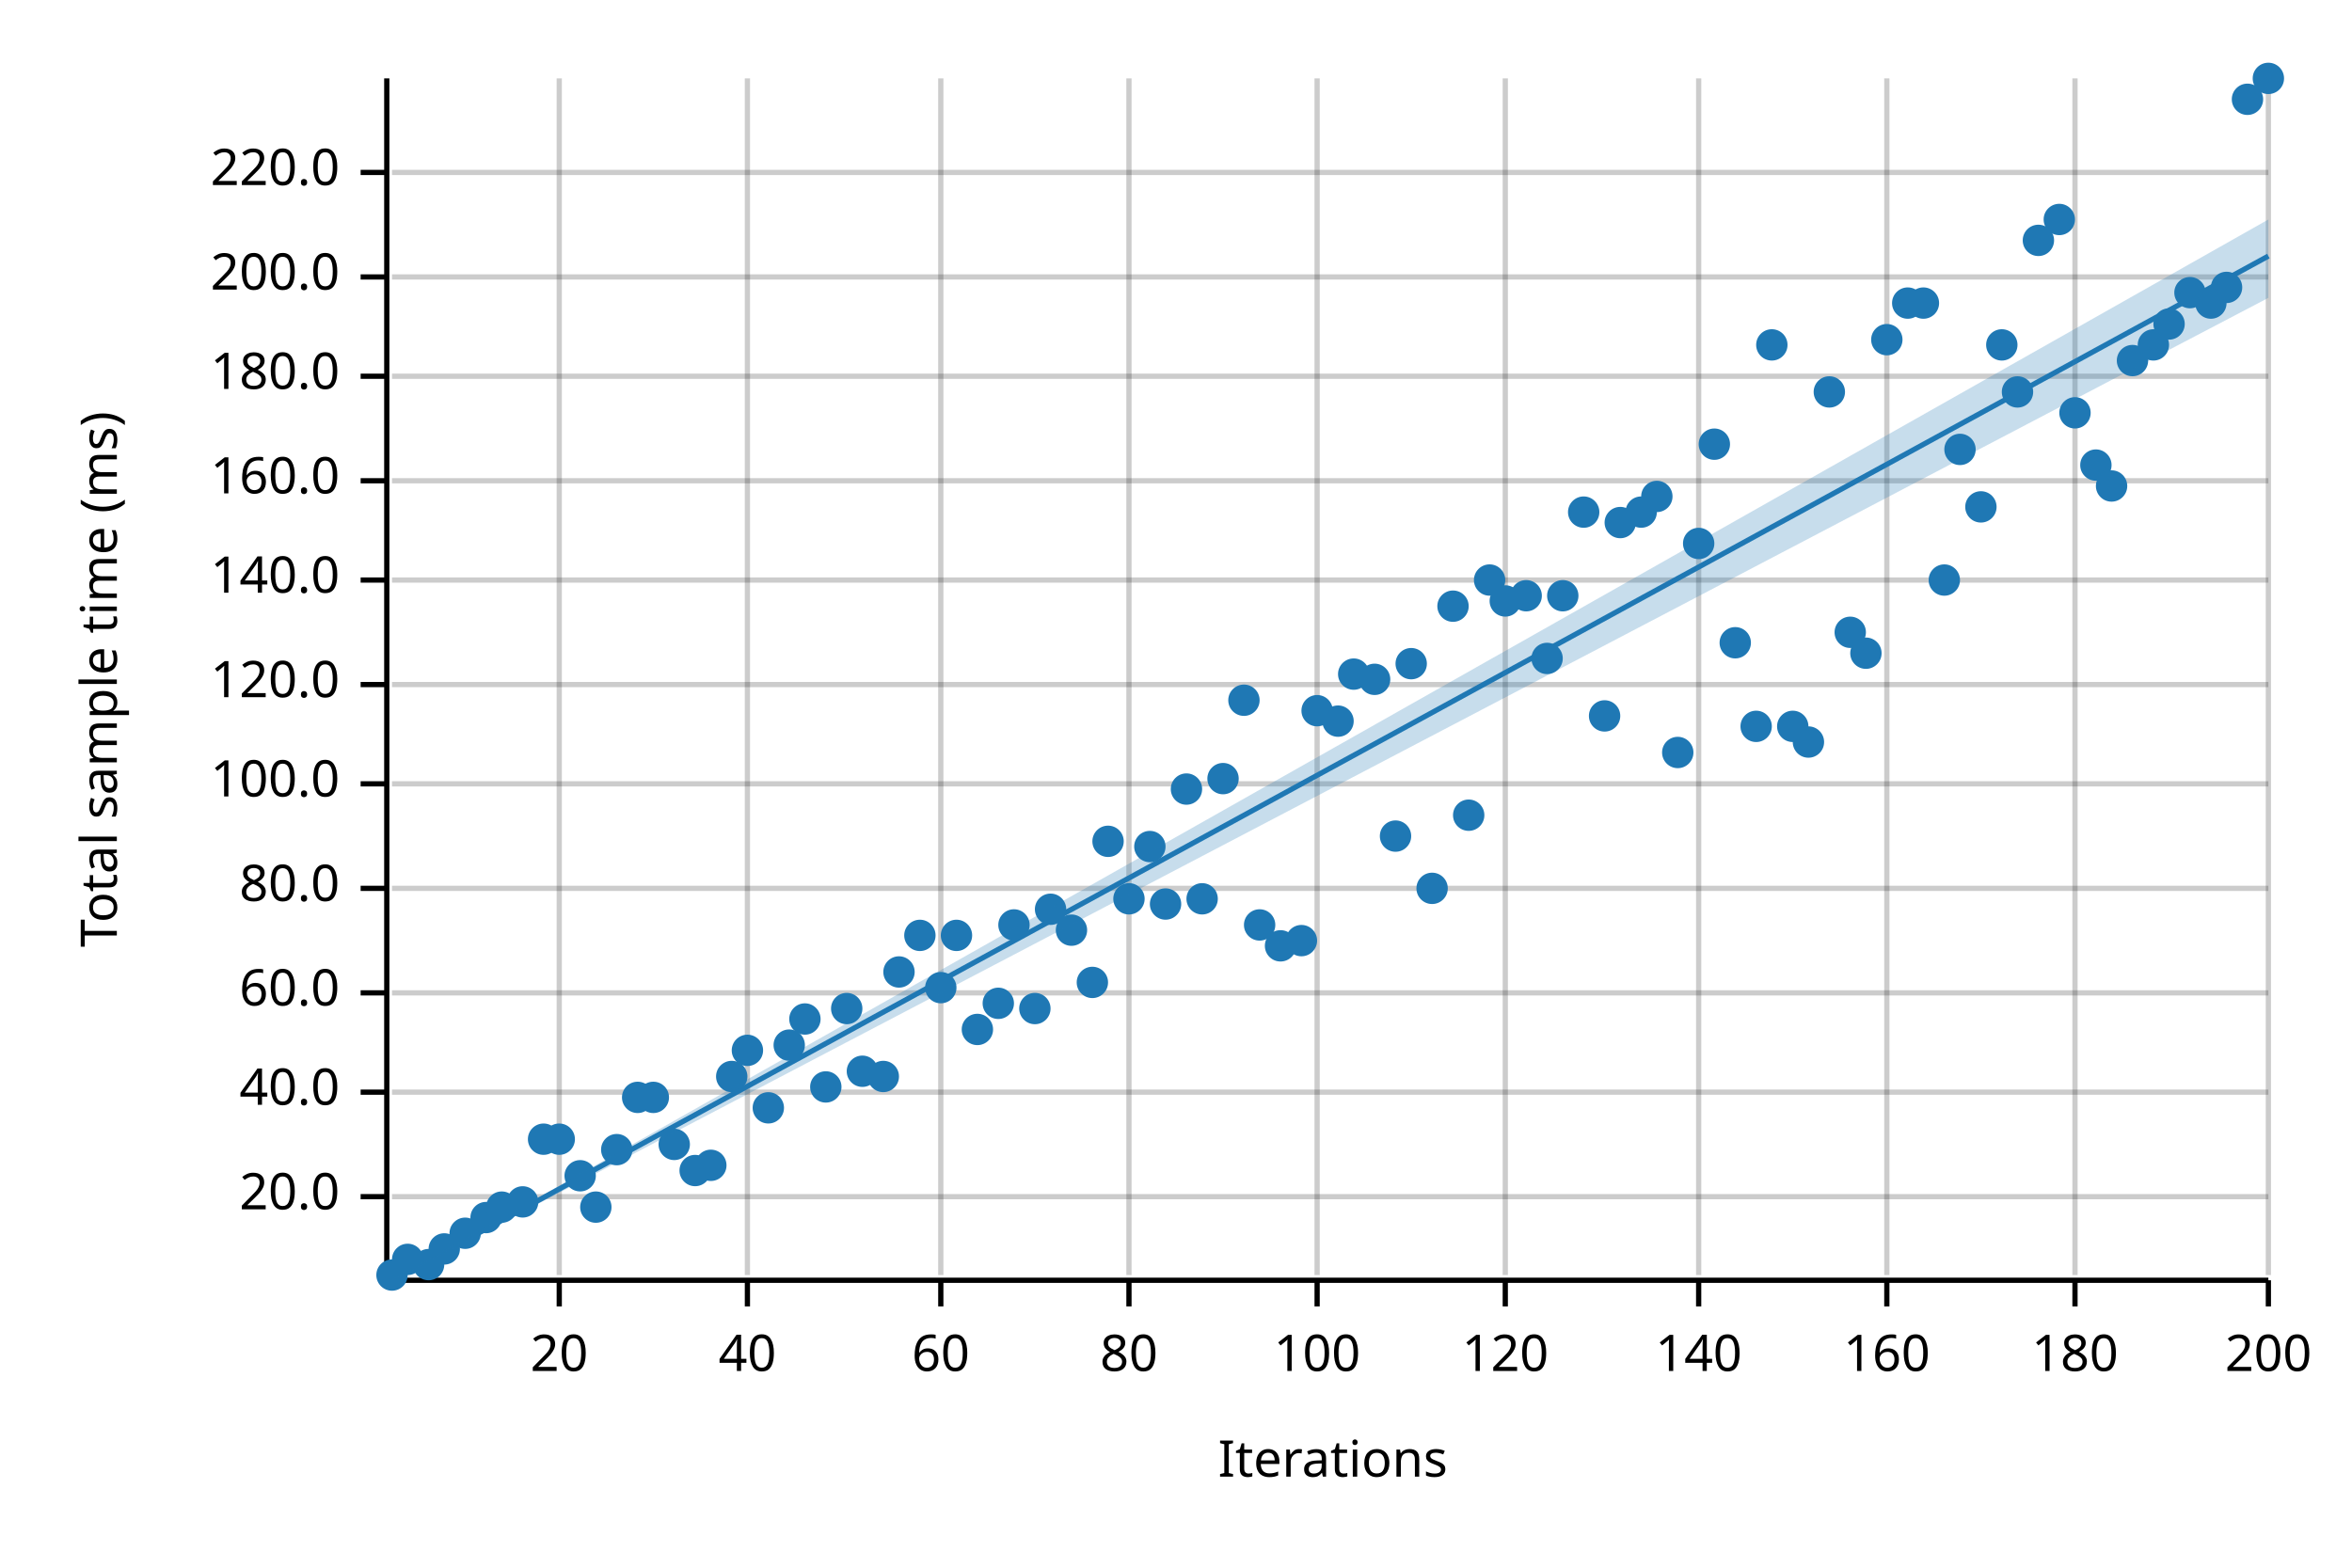
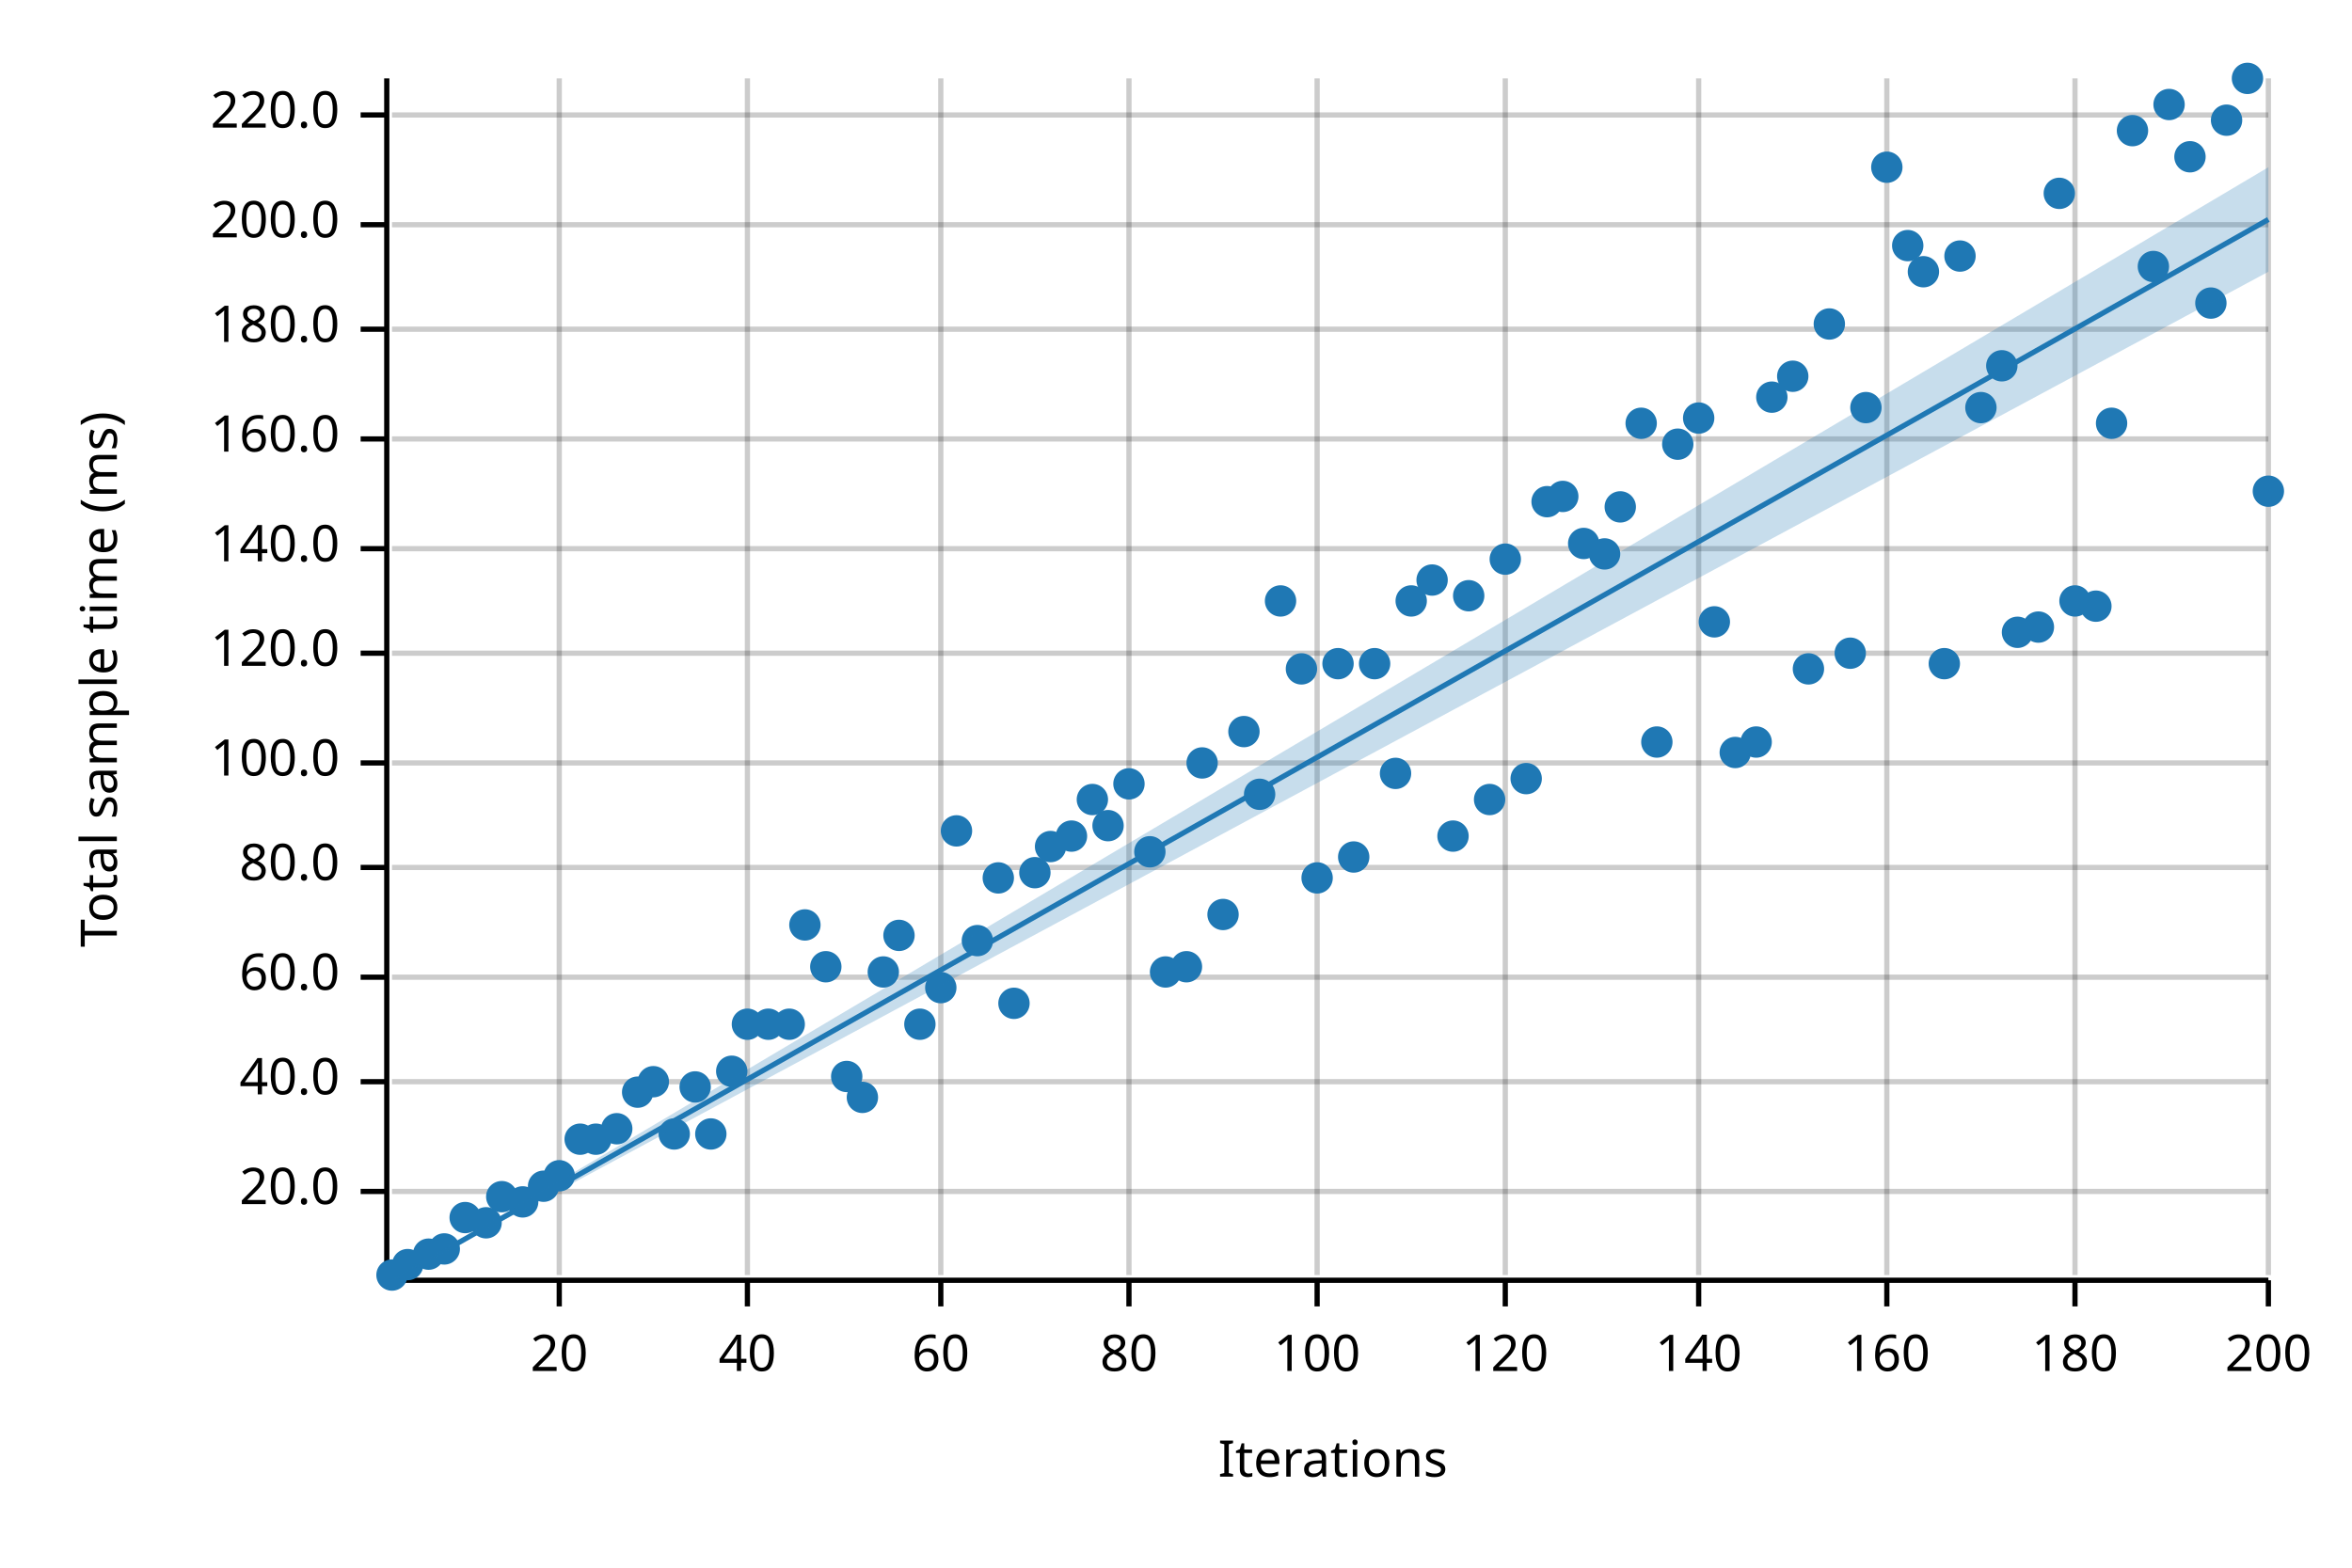
<svg xmlns="http://www.w3.org/2000/svg" width="450" height="300" viewBox="0 0 450 300">
  <text x="15" y="130" dy="0.76em" text-anchor="middle" font-family="sans-serif" font-size="9.677" opacity="1" fill="#000000" transform="rotate(270, 15, 130)">
Total sample time (ms)
</text>
  <text x="255" y="285" dy="-0.5ex" text-anchor="middle" font-family="sans-serif" font-size="9.677" opacity="1" fill="#000000">
Iterations
</text>
  <line opacity="0.2" stroke="#000000" stroke-width="1" x1="107" y1="244" x2="107" y2="15" />
  <line opacity="0.2" stroke="#000000" stroke-width="1" x1="143" y1="244" x2="143" y2="15" />
  <line opacity="0.2" stroke="#000000" stroke-width="1" x1="180" y1="244" x2="180" y2="15" />
  <line opacity="0.2" stroke="#000000" stroke-width="1" x1="216" y1="244" x2="216" y2="15" />
  <line opacity="0.2" stroke="#000000" stroke-width="1" x1="252" y1="244" x2="252" y2="15" />
  <line opacity="0.2" stroke="#000000" stroke-width="1" x1="288" y1="244" x2="288" y2="15" />
  <line opacity="0.2" stroke="#000000" stroke-width="1" x1="325" y1="244" x2="325" y2="15" />
  <line opacity="0.2" stroke="#000000" stroke-width="1" x1="361" y1="244" x2="361" y2="15" />
  <line opacity="0.2" stroke="#000000" stroke-width="1" x1="397" y1="244" x2="397" y2="15" />
  <line opacity="0.2" stroke="#000000" stroke-width="1" x1="434" y1="244" x2="434" y2="15" />
-   <line opacity="0.2" stroke="#000000" stroke-width="1" x1="75" y1="229" x2="434" y2="229" />
-   <line opacity="0.2" stroke="#000000" stroke-width="1" x1="75" y1="209" x2="434" y2="209" />
-   <line opacity="0.2" stroke="#000000" stroke-width="1" x1="75" y1="190" x2="434" y2="190" />
-   <line opacity="0.2" stroke="#000000" stroke-width="1" x1="75" y1="170" x2="434" y2="170" />
-   <line opacity="0.2" stroke="#000000" stroke-width="1" x1="75" y1="150" x2="434" y2="150" />
-   <line opacity="0.2" stroke="#000000" stroke-width="1" x1="75" y1="131" x2="434" y2="131" />
-   <line opacity="0.2" stroke="#000000" stroke-width="1" x1="75" y1="111" x2="434" y2="111" />
-   <line opacity="0.2" stroke="#000000" stroke-width="1" x1="75" y1="92" x2="434" y2="92" />
-   <line opacity="0.2" stroke="#000000" stroke-width="1" x1="75" y1="72" x2="434" y2="72" />
-   <line opacity="0.2" stroke="#000000" stroke-width="1" x1="75" y1="53" x2="434" y2="53" />
-   <line opacity="0.2" stroke="#000000" stroke-width="1" x1="75" y1="33" x2="434" y2="33" />
+   <line opacity="0.2" stroke="#000000" stroke-width="1" x1="75" y1="228" x2="434" y2="228" />
+   <line opacity="0.2" stroke="#000000" stroke-width="1" x1="75" y1="207" x2="434" y2="207" />
+   <line opacity="0.2" stroke="#000000" stroke-width="1" x1="75" y1="187" x2="434" y2="187" />
+   <line opacity="0.2" stroke="#000000" stroke-width="1" x1="75" y1="166" x2="434" y2="166" />
+   <line opacity="0.2" stroke="#000000" stroke-width="1" x1="75" y1="146" x2="434" y2="146" />
+   <line opacity="0.2" stroke="#000000" stroke-width="1" x1="75" y1="125" x2="434" y2="125" />
+   <line opacity="0.2" stroke="#000000" stroke-width="1" x1="75" y1="105" x2="434" y2="105" />
+   <line opacity="0.2" stroke="#000000" stroke-width="1" x1="75" y1="84" x2="434" y2="84" />
+   <line opacity="0.2" stroke="#000000" stroke-width="1" x1="75" y1="63" x2="434" y2="63" />
+   <line opacity="0.2" stroke="#000000" stroke-width="1" x1="75" y1="43" x2="434" y2="43" />
+   <line opacity="0.2" stroke="#000000" stroke-width="1" x1="75" y1="22" x2="434" y2="22" />
  <polyline fill="none" opacity="1" stroke="#000000" stroke-width="1" points="74,15 74,244 " />
-   <text x="65" y="229" dy="0.5ex" text-anchor="end" font-family="sans-serif" font-size="9.677" opacity="1" fill="#000000">
+   <text x="65" y="228" dy="0.5ex" text-anchor="end" font-family="sans-serif" font-size="9.677" opacity="1" fill="#000000">
20.0
</text>
-   <polyline fill="none" opacity="1" stroke="#000000" stroke-width="1" points="69,229 74,229 " />
-   <text x="65" y="209" dy="0.5ex" text-anchor="end" font-family="sans-serif" font-size="9.677" opacity="1" fill="#000000">
+   <polyline fill="none" opacity="1" stroke="#000000" stroke-width="1" points="69,228 74,228 " />
+   <text x="65" y="207" dy="0.5ex" text-anchor="end" font-family="sans-serif" font-size="9.677" opacity="1" fill="#000000">
40.0
</text>
-   <polyline fill="none" opacity="1" stroke="#000000" stroke-width="1" points="69,209 74,209 " />
-   <text x="65" y="190" dy="0.5ex" text-anchor="end" font-family="sans-serif" font-size="9.677" opacity="1" fill="#000000">
+   <polyline fill="none" opacity="1" stroke="#000000" stroke-width="1" points="69,207 74,207 " />
+   <text x="65" y="187" dy="0.5ex" text-anchor="end" font-family="sans-serif" font-size="9.677" opacity="1" fill="#000000">
60.0
</text>
-   <polyline fill="none" opacity="1" stroke="#000000" stroke-width="1" points="69,190 74,190 " />
-   <text x="65" y="170" dy="0.5ex" text-anchor="end" font-family="sans-serif" font-size="9.677" opacity="1" fill="#000000">
+   <polyline fill="none" opacity="1" stroke="#000000" stroke-width="1" points="69,187 74,187 " />
+   <text x="65" y="166" dy="0.5ex" text-anchor="end" font-family="sans-serif" font-size="9.677" opacity="1" fill="#000000">
80.0
</text>
-   <polyline fill="none" opacity="1" stroke="#000000" stroke-width="1" points="69,170 74,170 " />
-   <text x="65" y="150" dy="0.5ex" text-anchor="end" font-family="sans-serif" font-size="9.677" opacity="1" fill="#000000">
+   <polyline fill="none" opacity="1" stroke="#000000" stroke-width="1" points="69,166 74,166 " />
+   <text x="65" y="146" dy="0.5ex" text-anchor="end" font-family="sans-serif" font-size="9.677" opacity="1" fill="#000000">
100.0
</text>
-   <polyline fill="none" opacity="1" stroke="#000000" stroke-width="1" points="69,150 74,150 " />
-   <text x="65" y="131" dy="0.5ex" text-anchor="end" font-family="sans-serif" font-size="9.677" opacity="1" fill="#000000">
+   <polyline fill="none" opacity="1" stroke="#000000" stroke-width="1" points="69,146 74,146 " />
+   <text x="65" y="125" dy="0.5ex" text-anchor="end" font-family="sans-serif" font-size="9.677" opacity="1" fill="#000000">
120.0
</text>
-   <polyline fill="none" opacity="1" stroke="#000000" stroke-width="1" points="69,131 74,131 " />
-   <text x="65" y="111" dy="0.5ex" text-anchor="end" font-family="sans-serif" font-size="9.677" opacity="1" fill="#000000">
+   <polyline fill="none" opacity="1" stroke="#000000" stroke-width="1" points="69,125 74,125 " />
+   <text x="65" y="105" dy="0.5ex" text-anchor="end" font-family="sans-serif" font-size="9.677" opacity="1" fill="#000000">
140.0
</text>
-   <polyline fill="none" opacity="1" stroke="#000000" stroke-width="1" points="69,111 74,111 " />
-   <text x="65" y="92" dy="0.5ex" text-anchor="end" font-family="sans-serif" font-size="9.677" opacity="1" fill="#000000">
+   <polyline fill="none" opacity="1" stroke="#000000" stroke-width="1" points="69,105 74,105 " />
+   <text x="65" y="84" dy="0.5ex" text-anchor="end" font-family="sans-serif" font-size="9.677" opacity="1" fill="#000000">
160.0
</text>
-   <polyline fill="none" opacity="1" stroke="#000000" stroke-width="1" points="69,92 74,92 " />
-   <text x="65" y="72" dy="0.5ex" text-anchor="end" font-family="sans-serif" font-size="9.677" opacity="1" fill="#000000">
+   <polyline fill="none" opacity="1" stroke="#000000" stroke-width="1" points="69,84 74,84 " />
+   <text x="65" y="63" dy="0.5ex" text-anchor="end" font-family="sans-serif" font-size="9.677" opacity="1" fill="#000000">
180.0
</text>
-   <polyline fill="none" opacity="1" stroke="#000000" stroke-width="1" points="69,72 74,72 " />
-   <text x="65" y="53" dy="0.5ex" text-anchor="end" font-family="sans-serif" font-size="9.677" opacity="1" fill="#000000">
+   <polyline fill="none" opacity="1" stroke="#000000" stroke-width="1" points="69,63 74,63 " />
+   <text x="65" y="43" dy="0.5ex" text-anchor="end" font-family="sans-serif" font-size="9.677" opacity="1" fill="#000000">
200.0
</text>
-   <polyline fill="none" opacity="1" stroke="#000000" stroke-width="1" points="69,53 74,53 " />
-   <text x="65" y="33" dy="0.5ex" text-anchor="end" font-family="sans-serif" font-size="9.677" opacity="1" fill="#000000">
+   <polyline fill="none" opacity="1" stroke="#000000" stroke-width="1" points="69,43 74,43 " />
+   <text x="65" y="22" dy="0.5ex" text-anchor="end" font-family="sans-serif" font-size="9.677" opacity="1" fill="#000000">
220.0
</text>
-   <polyline fill="none" opacity="1" stroke="#000000" stroke-width="1" points="69,33 74,33 " />
+   <polyline fill="none" opacity="1" stroke="#000000" stroke-width="1" points="69,22 74,22 " />
  <polyline fill="none" opacity="1" stroke="#000000" stroke-width="1" points="75,245 434,245 " />
  <text x="107" y="255" dy="0.76em" text-anchor="middle" font-family="sans-serif" font-size="9.677" opacity="1" fill="#000000">
20
</text>
  <polyline fill="none" opacity="1" stroke="#000000" stroke-width="1" points="107,245 107,250 " />
  <text x="143" y="255" dy="0.76em" text-anchor="middle" font-family="sans-serif" font-size="9.677" opacity="1" fill="#000000">
40
</text>
  <polyline fill="none" opacity="1" stroke="#000000" stroke-width="1" points="143,245 143,250 " />
  <text x="180" y="255" dy="0.76em" text-anchor="middle" font-family="sans-serif" font-size="9.677" opacity="1" fill="#000000">
60
</text>
  <polyline fill="none" opacity="1" stroke="#000000" stroke-width="1" points="180,245 180,250 " />
  <text x="216" y="255" dy="0.76em" text-anchor="middle" font-family="sans-serif" font-size="9.677" opacity="1" fill="#000000">
80
</text>
  <polyline fill="none" opacity="1" stroke="#000000" stroke-width="1" points="216,245 216,250 " />
  <text x="252" y="255" dy="0.76em" text-anchor="middle" font-family="sans-serif" font-size="9.677" opacity="1" fill="#000000">
100
</text>
  <polyline fill="none" opacity="1" stroke="#000000" stroke-width="1" points="252,245 252,250 " />
  <text x="288" y="255" dy="0.76em" text-anchor="middle" font-family="sans-serif" font-size="9.677" opacity="1" fill="#000000">
120
</text>
  <polyline fill="none" opacity="1" stroke="#000000" stroke-width="1" points="288,245 288,250 " />
  <text x="325" y="255" dy="0.76em" text-anchor="middle" font-family="sans-serif" font-size="9.677" opacity="1" fill="#000000">
140
</text>
  <polyline fill="none" opacity="1" stroke="#000000" stroke-width="1" points="325,245 325,250 " />
  <text x="361" y="255" dy="0.76em" text-anchor="middle" font-family="sans-serif" font-size="9.677" opacity="1" fill="#000000">
160
</text>
  <polyline fill="none" opacity="1" stroke="#000000" stroke-width="1" points="361,245 361,250 " />
  <text x="397" y="255" dy="0.76em" text-anchor="middle" font-family="sans-serif" font-size="9.677" opacity="1" fill="#000000">
180
</text>
  <polyline fill="none" opacity="1" stroke="#000000" stroke-width="1" points="397,245 397,250 " />
  <text x="434" y="255" dy="0.76em" text-anchor="middle" font-family="sans-serif" font-size="9.677" opacity="1" fill="#000000">
200
</text>
  <polyline fill="none" opacity="1" stroke="#000000" stroke-width="1" points="434,245 434,250 " />
  <circle cx="75" cy="244" r="3" opacity="1" fill="#1F78B4" stroke="none" stroke-width="1" />
-   <circle cx="78" cy="241" r="3" opacity="1" fill="#1F78B4" stroke="none" stroke-width="1" />
-   <circle cx="82" cy="242" r="3" opacity="1" fill="#1F78B4" stroke="none" stroke-width="1" />
+   <circle cx="78" cy="242" r="3" opacity="1" fill="#1F78B4" stroke="none" stroke-width="1" />
+   <circle cx="82" cy="240" r="3" opacity="1" fill="#1F78B4" stroke="none" stroke-width="1" />
  <circle cx="85" cy="239" r="3" opacity="1" fill="#1F78B4" stroke="none" stroke-width="1" />
-   <circle cx="89" cy="236" r="3" opacity="1" fill="#1F78B4" stroke="none" stroke-width="1" />
-   <circle cx="93" cy="233" r="3" opacity="1" fill="#1F78B4" stroke="none" stroke-width="1" />
-   <circle cx="96" cy="231" r="3" opacity="1" fill="#1F78B4" stroke="none" stroke-width="1" />
+   <circle cx="89" cy="233" r="3" opacity="1" fill="#1F78B4" stroke="none" stroke-width="1" />
+   <circle cx="93" cy="234" r="3" opacity="1" fill="#1F78B4" stroke="none" stroke-width="1" />
+   <circle cx="96" cy="229" r="3" opacity="1" fill="#1F78B4" stroke="none" stroke-width="1" />
  <circle cx="100" cy="230" r="3" opacity="1" fill="#1F78B4" stroke="none" stroke-width="1" />
-   <circle cx="104" cy="218" r="3" opacity="1" fill="#1F78B4" stroke="none" stroke-width="1" />
-   <circle cx="107" cy="218" r="3" opacity="1" fill="#1F78B4" stroke="none" stroke-width="1" />
-   <circle cx="111" cy="225" r="3" opacity="1" fill="#1F78B4" stroke="none" stroke-width="1" />
-   <circle cx="114" cy="231" r="3" opacity="1" fill="#1F78B4" stroke="none" stroke-width="1" />
-   <circle cx="118" cy="220" r="3" opacity="1" fill="#1F78B4" stroke="none" stroke-width="1" />
-   <circle cx="122" cy="210" r="3" opacity="1" fill="#1F78B4" stroke="none" stroke-width="1" />
-   <circle cx="125" cy="210" r="3" opacity="1" fill="#1F78B4" stroke="none" stroke-width="1" />
-   <circle cx="129" cy="219" r="3" opacity="1" fill="#1F78B4" stroke="none" stroke-width="1" />
-   <circle cx="133" cy="224" r="3" opacity="1" fill="#1F78B4" stroke="none" stroke-width="1" />
-   <circle cx="136" cy="223" r="3" opacity="1" fill="#1F78B4" stroke="none" stroke-width="1" />
-   <circle cx="140" cy="206" r="3" opacity="1" fill="#1F78B4" stroke="none" stroke-width="1" />
-   <circle cx="143" cy="201" r="3" opacity="1" fill="#1F78B4" stroke="none" stroke-width="1" />
-   <circle cx="147" cy="212" r="3" opacity="1" fill="#1F78B4" stroke="none" stroke-width="1" />
-   <circle cx="151" cy="200" r="3" opacity="1" fill="#1F78B4" stroke="none" stroke-width="1" />
-   <circle cx="154" cy="195" r="3" opacity="1" fill="#1F78B4" stroke="none" stroke-width="1" />
-   <circle cx="158" cy="208" r="3" opacity="1" fill="#1F78B4" stroke="none" stroke-width="1" />
-   <circle cx="162" cy="193" r="3" opacity="1" fill="#1F78B4" stroke="none" stroke-width="1" />
-   <circle cx="165" cy="205" r="3" opacity="1" fill="#1F78B4" stroke="none" stroke-width="1" />
-   <circle cx="169" cy="206" r="3" opacity="1" fill="#1F78B4" stroke="none" stroke-width="1" />
-   <circle cx="172" cy="186" r="3" opacity="1" fill="#1F78B4" stroke="none" stroke-width="1" />
-   <circle cx="176" cy="179" r="3" opacity="1" fill="#1F78B4" stroke="none" stroke-width="1" />
+   <circle cx="104" cy="227" r="3" opacity="1" fill="#1F78B4" stroke="none" stroke-width="1" />
+   <circle cx="107" cy="225" r="3" opacity="1" fill="#1F78B4" stroke="none" stroke-width="1" />
+   <circle cx="111" cy="218" r="3" opacity="1" fill="#1F78B4" stroke="none" stroke-width="1" />
+   <circle cx="114" cy="218" r="3" opacity="1" fill="#1F78B4" stroke="none" stroke-width="1" />
+   <circle cx="118" cy="216" r="3" opacity="1" fill="#1F78B4" stroke="none" stroke-width="1" />
+   <circle cx="122" cy="209" r="3" opacity="1" fill="#1F78B4" stroke="none" stroke-width="1" />
+   <circle cx="125" cy="207" r="3" opacity="1" fill="#1F78B4" stroke="none" stroke-width="1" />
+   <circle cx="129" cy="217" r="3" opacity="1" fill="#1F78B4" stroke="none" stroke-width="1" />
+   <circle cx="133" cy="208" r="3" opacity="1" fill="#1F78B4" stroke="none" stroke-width="1" />
+   <circle cx="136" cy="217" r="3" opacity="1" fill="#1F78B4" stroke="none" stroke-width="1" />
+   <circle cx="140" cy="205" r="3" opacity="1" fill="#1F78B4" stroke="none" stroke-width="1" />
+   <circle cx="143" cy="196" r="3" opacity="1" fill="#1F78B4" stroke="none" stroke-width="1" />
+   <circle cx="147" cy="196" r="3" opacity="1" fill="#1F78B4" stroke="none" stroke-width="1" />
+   <circle cx="151" cy="196" r="3" opacity="1" fill="#1F78B4" stroke="none" stroke-width="1" />
+   <circle cx="154" cy="177" r="3" opacity="1" fill="#1F78B4" stroke="none" stroke-width="1" />
+   <circle cx="158" cy="185" r="3" opacity="1" fill="#1F78B4" stroke="none" stroke-width="1" />
+   <circle cx="162" cy="206" r="3" opacity="1" fill="#1F78B4" stroke="none" stroke-width="1" />
+   <circle cx="165" cy="210" r="3" opacity="1" fill="#1F78B4" stroke="none" stroke-width="1" />
+   <circle cx="169" cy="186" r="3" opacity="1" fill="#1F78B4" stroke="none" stroke-width="1" />
+   <circle cx="172" cy="179" r="3" opacity="1" fill="#1F78B4" stroke="none" stroke-width="1" />
+   <circle cx="176" cy="196" r="3" opacity="1" fill="#1F78B4" stroke="none" stroke-width="1" />
  <circle cx="180" cy="189" r="3" opacity="1" fill="#1F78B4" stroke="none" stroke-width="1" />
-   <circle cx="183" cy="179" r="3" opacity="1" fill="#1F78B4" stroke="none" stroke-width="1" />
-   <circle cx="187" cy="197" r="3" opacity="1" fill="#1F78B4" stroke="none" stroke-width="1" />
-   <circle cx="191" cy="192" r="3" opacity="1" fill="#1F78B4" stroke="none" stroke-width="1" />
-   <circle cx="194" cy="177" r="3" opacity="1" fill="#1F78B4" stroke="none" stroke-width="1" />
-   <circle cx="198" cy="193" r="3" opacity="1" fill="#1F78B4" stroke="none" stroke-width="1" />
-   <circle cx="201" cy="174" r="3" opacity="1" fill="#1F78B4" stroke="none" stroke-width="1" />
-   <circle cx="205" cy="178" r="3" opacity="1" fill="#1F78B4" stroke="none" stroke-width="1" />
-   <circle cx="209" cy="188" r="3" opacity="1" fill="#1F78B4" stroke="none" stroke-width="1" />
-   <circle cx="212" cy="161" r="3" opacity="1" fill="#1F78B4" stroke="none" stroke-width="1" />
-   <circle cx="216" cy="172" r="3" opacity="1" fill="#1F78B4" stroke="none" stroke-width="1" />
-   <circle cx="220" cy="162" r="3" opacity="1" fill="#1F78B4" stroke="none" stroke-width="1" />
-   <circle cx="223" cy="173" r="3" opacity="1" fill="#1F78B4" stroke="none" stroke-width="1" />
-   <circle cx="227" cy="151" r="3" opacity="1" fill="#1F78B4" stroke="none" stroke-width="1" />
-   <circle cx="230" cy="172" r="3" opacity="1" fill="#1F78B4" stroke="none" stroke-width="1" />
-   <circle cx="234" cy="149" r="3" opacity="1" fill="#1F78B4" stroke="none" stroke-width="1" />
-   <circle cx="238" cy="134" r="3" opacity="1" fill="#1F78B4" stroke="none" stroke-width="1" />
-   <circle cx="241" cy="177" r="3" opacity="1" fill="#1F78B4" stroke="none" stroke-width="1" />
-   <circle cx="245" cy="181" r="3" opacity="1" fill="#1F78B4" stroke="none" stroke-width="1" />
-   <circle cx="249" cy="180" r="3" opacity="1" fill="#1F78B4" stroke="none" stroke-width="1" />
-   <circle cx="252" cy="136" r="3" opacity="1" fill="#1F78B4" stroke="none" stroke-width="1" />
-   <circle cx="256" cy="138" r="3" opacity="1" fill="#1F78B4" stroke="none" stroke-width="1" />
-   <circle cx="259" cy="129" r="3" opacity="1" fill="#1F78B4" stroke="none" stroke-width="1" />
-   <circle cx="263" cy="130" r="3" opacity="1" fill="#1F78B4" stroke="none" stroke-width="1" />
-   <circle cx="267" cy="160" r="3" opacity="1" fill="#1F78B4" stroke="none" stroke-width="1" />
-   <circle cx="270" cy="127" r="3" opacity="1" fill="#1F78B4" stroke="none" stroke-width="1" />
-   <circle cx="274" cy="170" r="3" opacity="1" fill="#1F78B4" stroke="none" stroke-width="1" />
-   <circle cx="278" cy="116" r="3" opacity="1" fill="#1F78B4" stroke="none" stroke-width="1" />
-   <circle cx="281" cy="156" r="3" opacity="1" fill="#1F78B4" stroke="none" stroke-width="1" />
-   <circle cx="285" cy="111" r="3" opacity="1" fill="#1F78B4" stroke="none" stroke-width="1" />
-   <circle cx="288" cy="115" r="3" opacity="1" fill="#1F78B4" stroke="none" stroke-width="1" />
-   <circle cx="292" cy="114" r="3" opacity="1" fill="#1F78B4" stroke="none" stroke-width="1" />
-   <circle cx="296" cy="126" r="3" opacity="1" fill="#1F78B4" stroke="none" stroke-width="1" />
-   <circle cx="299" cy="114" r="3" opacity="1" fill="#1F78B4" stroke="none" stroke-width="1" />
-   <circle cx="303" cy="98" r="3" opacity="1" fill="#1F78B4" stroke="none" stroke-width="1" />
-   <circle cx="307" cy="137" r="3" opacity="1" fill="#1F78B4" stroke="none" stroke-width="1" />
-   <circle cx="310" cy="100" r="3" opacity="1" fill="#1F78B4" stroke="none" stroke-width="1" />
-   <circle cx="314" cy="98" r="3" opacity="1" fill="#1F78B4" stroke="none" stroke-width="1" />
-   <circle cx="317" cy="95" r="3" opacity="1" fill="#1F78B4" stroke="none" stroke-width="1" />
-   <circle cx="321" cy="144" r="3" opacity="1" fill="#1F78B4" stroke="none" stroke-width="1" />
-   <circle cx="325" cy="104" r="3" opacity="1" fill="#1F78B4" stroke="none" stroke-width="1" />
-   <circle cx="328" cy="85" r="3" opacity="1" fill="#1F78B4" stroke="none" stroke-width="1" />
-   <circle cx="332" cy="123" r="3" opacity="1" fill="#1F78B4" stroke="none" stroke-width="1" />
-   <circle cx="336" cy="139" r="3" opacity="1" fill="#1F78B4" stroke="none" stroke-width="1" />
-   <circle cx="339" cy="66" r="3" opacity="1" fill="#1F78B4" stroke="none" stroke-width="1" />
-   <circle cx="343" cy="139" r="3" opacity="1" fill="#1F78B4" stroke="none" stroke-width="1" />
-   <circle cx="346" cy="142" r="3" opacity="1" fill="#1F78B4" stroke="none" stroke-width="1" />
-   <circle cx="350" cy="75" r="3" opacity="1" fill="#1F78B4" stroke="none" stroke-width="1" />
-   <circle cx="354" cy="121" r="3" opacity="1" fill="#1F78B4" stroke="none" stroke-width="1" />
-   <circle cx="357" cy="125" r="3" opacity="1" fill="#1F78B4" stroke="none" stroke-width="1" />
-   <circle cx="361" cy="65" r="3" opacity="1" fill="#1F78B4" stroke="none" stroke-width="1" />
-   <circle cx="365" cy="58" r="3" opacity="1" fill="#1F78B4" stroke="none" stroke-width="1" />
-   <circle cx="368" cy="58" r="3" opacity="1" fill="#1F78B4" stroke="none" stroke-width="1" />
-   <circle cx="372" cy="111" r="3" opacity="1" fill="#1F78B4" stroke="none" stroke-width="1" />
-   <circle cx="375" cy="86" r="3" opacity="1" fill="#1F78B4" stroke="none" stroke-width="1" />
-   <circle cx="379" cy="97" r="3" opacity="1" fill="#1F78B4" stroke="none" stroke-width="1" />
-   <circle cx="383" cy="66" r="3" opacity="1" fill="#1F78B4" stroke="none" stroke-width="1" />
-   <circle cx="386" cy="75" r="3" opacity="1" fill="#1F78B4" stroke="none" stroke-width="1" />
-   <circle cx="390" cy="46" r="3" opacity="1" fill="#1F78B4" stroke="none" stroke-width="1" />
-   <circle cx="394" cy="42" r="3" opacity="1" fill="#1F78B4" stroke="none" stroke-width="1" />
-   <circle cx="397" cy="79" r="3" opacity="1" fill="#1F78B4" stroke="none" stroke-width="1" />
-   <circle cx="401" cy="89" r="3" opacity="1" fill="#1F78B4" stroke="none" stroke-width="1" />
-   <circle cx="404" cy="93" r="3" opacity="1" fill="#1F78B4" stroke="none" stroke-width="1" />
-   <circle cx="408" cy="69" r="3" opacity="1" fill="#1F78B4" stroke="none" stroke-width="1" />
-   <circle cx="412" cy="66" r="3" opacity="1" fill="#1F78B4" stroke="none" stroke-width="1" />
-   <circle cx="415" cy="62" r="3" opacity="1" fill="#1F78B4" stroke="none" stroke-width="1" />
-   <circle cx="419" cy="56" r="3" opacity="1" fill="#1F78B4" stroke="none" stroke-width="1" />
+   <circle cx="183" cy="159" r="3" opacity="1" fill="#1F78B4" stroke="none" stroke-width="1" />
+   <circle cx="187" cy="180" r="3" opacity="1" fill="#1F78B4" stroke="none" stroke-width="1" />
+   <circle cx="191" cy="168" r="3" opacity="1" fill="#1F78B4" stroke="none" stroke-width="1" />
+   <circle cx="194" cy="192" r="3" opacity="1" fill="#1F78B4" stroke="none" stroke-width="1" />
+   <circle cx="198" cy="167" r="3" opacity="1" fill="#1F78B4" stroke="none" stroke-width="1" />
+   <circle cx="201" cy="162" r="3" opacity="1" fill="#1F78B4" stroke="none" stroke-width="1" />
+   <circle cx="205" cy="160" r="3" opacity="1" fill="#1F78B4" stroke="none" stroke-width="1" />
+   <circle cx="209" cy="153" r="3" opacity="1" fill="#1F78B4" stroke="none" stroke-width="1" />
+   <circle cx="212" cy="158" r="3" opacity="1" fill="#1F78B4" stroke="none" stroke-width="1" />
+   <circle cx="216" cy="150" r="3" opacity="1" fill="#1F78B4" stroke="none" stroke-width="1" />
+   <circle cx="220" cy="163" r="3" opacity="1" fill="#1F78B4" stroke="none" stroke-width="1" />
+   <circle cx="223" cy="186" r="3" opacity="1" fill="#1F78B4" stroke="none" stroke-width="1" />
+   <circle cx="227" cy="185" r="3" opacity="1" fill="#1F78B4" stroke="none" stroke-width="1" />
+   <circle cx="230" cy="146" r="3" opacity="1" fill="#1F78B4" stroke="none" stroke-width="1" />
+   <circle cx="234" cy="175" r="3" opacity="1" fill="#1F78B4" stroke="none" stroke-width="1" />
+   <circle cx="238" cy="140" r="3" opacity="1" fill="#1F78B4" stroke="none" stroke-width="1" />
+   <circle cx="241" cy="152" r="3" opacity="1" fill="#1F78B4" stroke="none" stroke-width="1" />
+   <circle cx="245" cy="115" r="3" opacity="1" fill="#1F78B4" stroke="none" stroke-width="1" />
+   <circle cx="249" cy="128" r="3" opacity="1" fill="#1F78B4" stroke="none" stroke-width="1" />
+   <circle cx="252" cy="168" r="3" opacity="1" fill="#1F78B4" stroke="none" stroke-width="1" />
+   <circle cx="256" cy="127" r="3" opacity="1" fill="#1F78B4" stroke="none" stroke-width="1" />
+   <circle cx="259" cy="164" r="3" opacity="1" fill="#1F78B4" stroke="none" stroke-width="1" />
+   <circle cx="263" cy="127" r="3" opacity="1" fill="#1F78B4" stroke="none" stroke-width="1" />
+   <circle cx="267" cy="148" r="3" opacity="1" fill="#1F78B4" stroke="none" stroke-width="1" />
+   <circle cx="270" cy="115" r="3" opacity="1" fill="#1F78B4" stroke="none" stroke-width="1" />
+   <circle cx="274" cy="111" r="3" opacity="1" fill="#1F78B4" stroke="none" stroke-width="1" />
+   <circle cx="278" cy="160" r="3" opacity="1" fill="#1F78B4" stroke="none" stroke-width="1" />
+   <circle cx="281" cy="114" r="3" opacity="1" fill="#1F78B4" stroke="none" stroke-width="1" />
+   <circle cx="285" cy="153" r="3" opacity="1" fill="#1F78B4" stroke="none" stroke-width="1" />
+   <circle cx="288" cy="107" r="3" opacity="1" fill="#1F78B4" stroke="none" stroke-width="1" />
+   <circle cx="292" cy="149" r="3" opacity="1" fill="#1F78B4" stroke="none" stroke-width="1" />
+   <circle cx="296" cy="96" r="3" opacity="1" fill="#1F78B4" stroke="none" stroke-width="1" />
+   <circle cx="299" cy="95" r="3" opacity="1" fill="#1F78B4" stroke="none" stroke-width="1" />
+   <circle cx="303" cy="104" r="3" opacity="1" fill="#1F78B4" stroke="none" stroke-width="1" />
+   <circle cx="307" cy="106" r="3" opacity="1" fill="#1F78B4" stroke="none" stroke-width="1" />
+   <circle cx="310" cy="97" r="3" opacity="1" fill="#1F78B4" stroke="none" stroke-width="1" />
+   <circle cx="314" cy="81" r="3" opacity="1" fill="#1F78B4" stroke="none" stroke-width="1" />
+   <circle cx="317" cy="142" r="3" opacity="1" fill="#1F78B4" stroke="none" stroke-width="1" />
+   <circle cx="321" cy="85" r="3" opacity="1" fill="#1F78B4" stroke="none" stroke-width="1" />
+   <circle cx="325" cy="80" r="3" opacity="1" fill="#1F78B4" stroke="none" stroke-width="1" />
+   <circle cx="328" cy="119" r="3" opacity="1" fill="#1F78B4" stroke="none" stroke-width="1" />
+   <circle cx="332" cy="144" r="3" opacity="1" fill="#1F78B4" stroke="none" stroke-width="1" />
+   <circle cx="336" cy="142" r="3" opacity="1" fill="#1F78B4" stroke="none" stroke-width="1" />
+   <circle cx="339" cy="76" r="3" opacity="1" fill="#1F78B4" stroke="none" stroke-width="1" />
+   <circle cx="343" cy="72" r="3" opacity="1" fill="#1F78B4" stroke="none" stroke-width="1" />
+   <circle cx="346" cy="128" r="3" opacity="1" fill="#1F78B4" stroke="none" stroke-width="1" />
+   <circle cx="350" cy="62" r="3" opacity="1" fill="#1F78B4" stroke="none" stroke-width="1" />
+   <circle cx="354" cy="125" r="3" opacity="1" fill="#1F78B4" stroke="none" stroke-width="1" />
+   <circle cx="357" cy="78" r="3" opacity="1" fill="#1F78B4" stroke="none" stroke-width="1" />
+   <circle cx="361" cy="32" r="3" opacity="1" fill="#1F78B4" stroke="none" stroke-width="1" />
+   <circle cx="365" cy="47" r="3" opacity="1" fill="#1F78B4" stroke="none" stroke-width="1" />
+   <circle cx="368" cy="52" r="3" opacity="1" fill="#1F78B4" stroke="none" stroke-width="1" />
+   <circle cx="372" cy="127" r="3" opacity="1" fill="#1F78B4" stroke="none" stroke-width="1" />
+   <circle cx="375" cy="49" r="3" opacity="1" fill="#1F78B4" stroke="none" stroke-width="1" />
+   <circle cx="379" cy="78" r="3" opacity="1" fill="#1F78B4" stroke="none" stroke-width="1" />
+   <circle cx="383" cy="70" r="3" opacity="1" fill="#1F78B4" stroke="none" stroke-width="1" />
+   <circle cx="386" cy="121" r="3" opacity="1" fill="#1F78B4" stroke="none" stroke-width="1" />
+   <circle cx="390" cy="120" r="3" opacity="1" fill="#1F78B4" stroke="none" stroke-width="1" />
+   <circle cx="394" cy="37" r="3" opacity="1" fill="#1F78B4" stroke="none" stroke-width="1" />
+   <circle cx="397" cy="115" r="3" opacity="1" fill="#1F78B4" stroke="none" stroke-width="1" />
+   <circle cx="401" cy="116" r="3" opacity="1" fill="#1F78B4" stroke="none" stroke-width="1" />
+   <circle cx="404" cy="81" r="3" opacity="1" fill="#1F78B4" stroke="none" stroke-width="1" />
+   <circle cx="408" cy="25" r="3" opacity="1" fill="#1F78B4" stroke="none" stroke-width="1" />
+   <circle cx="412" cy="51" r="3" opacity="1" fill="#1F78B4" stroke="none" stroke-width="1" />
+   <circle cx="415" cy="20" r="3" opacity="1" fill="#1F78B4" stroke="none" stroke-width="1" />
+   <circle cx="419" cy="30" r="3" opacity="1" fill="#1F78B4" stroke="none" stroke-width="1" />
  <circle cx="423" cy="58" r="3" opacity="1" fill="#1F78B4" stroke="none" stroke-width="1" />
-   <circle cx="426" cy="55" r="3" opacity="1" fill="#1F78B4" stroke="none" stroke-width="1" />
-   <circle cx="430" cy="19" r="3" opacity="1" fill="#1F78B4" stroke="none" stroke-width="1" />
-   <circle cx="434" cy="15" r="3" opacity="1" fill="#1F78B4" stroke="none" stroke-width="1" />
-   <polyline fill="none" opacity="1" stroke="#1F78B4" stroke-width="1" points="75,245 434,49 " />
-   <polygon opacity="0.25" fill="#1F78B4" points="75,245 434,57 434,42 " />
+   <circle cx="426" cy="23" r="3" opacity="1" fill="#1F78B4" stroke="none" stroke-width="1" />
+   <circle cx="430" cy="15" r="3" opacity="1" fill="#1F78B4" stroke="none" stroke-width="1" />
+   <circle cx="434" cy="94" r="3" opacity="1" fill="#1F78B4" stroke="none" stroke-width="1" />
+   <polyline fill="none" opacity="1" stroke="#1F78B4" stroke-width="1" points="75,245 434,42 " />
+   <polygon opacity="0.25" fill="#1F78B4" points="75,245 434,52 434,32 " />
</svg>
